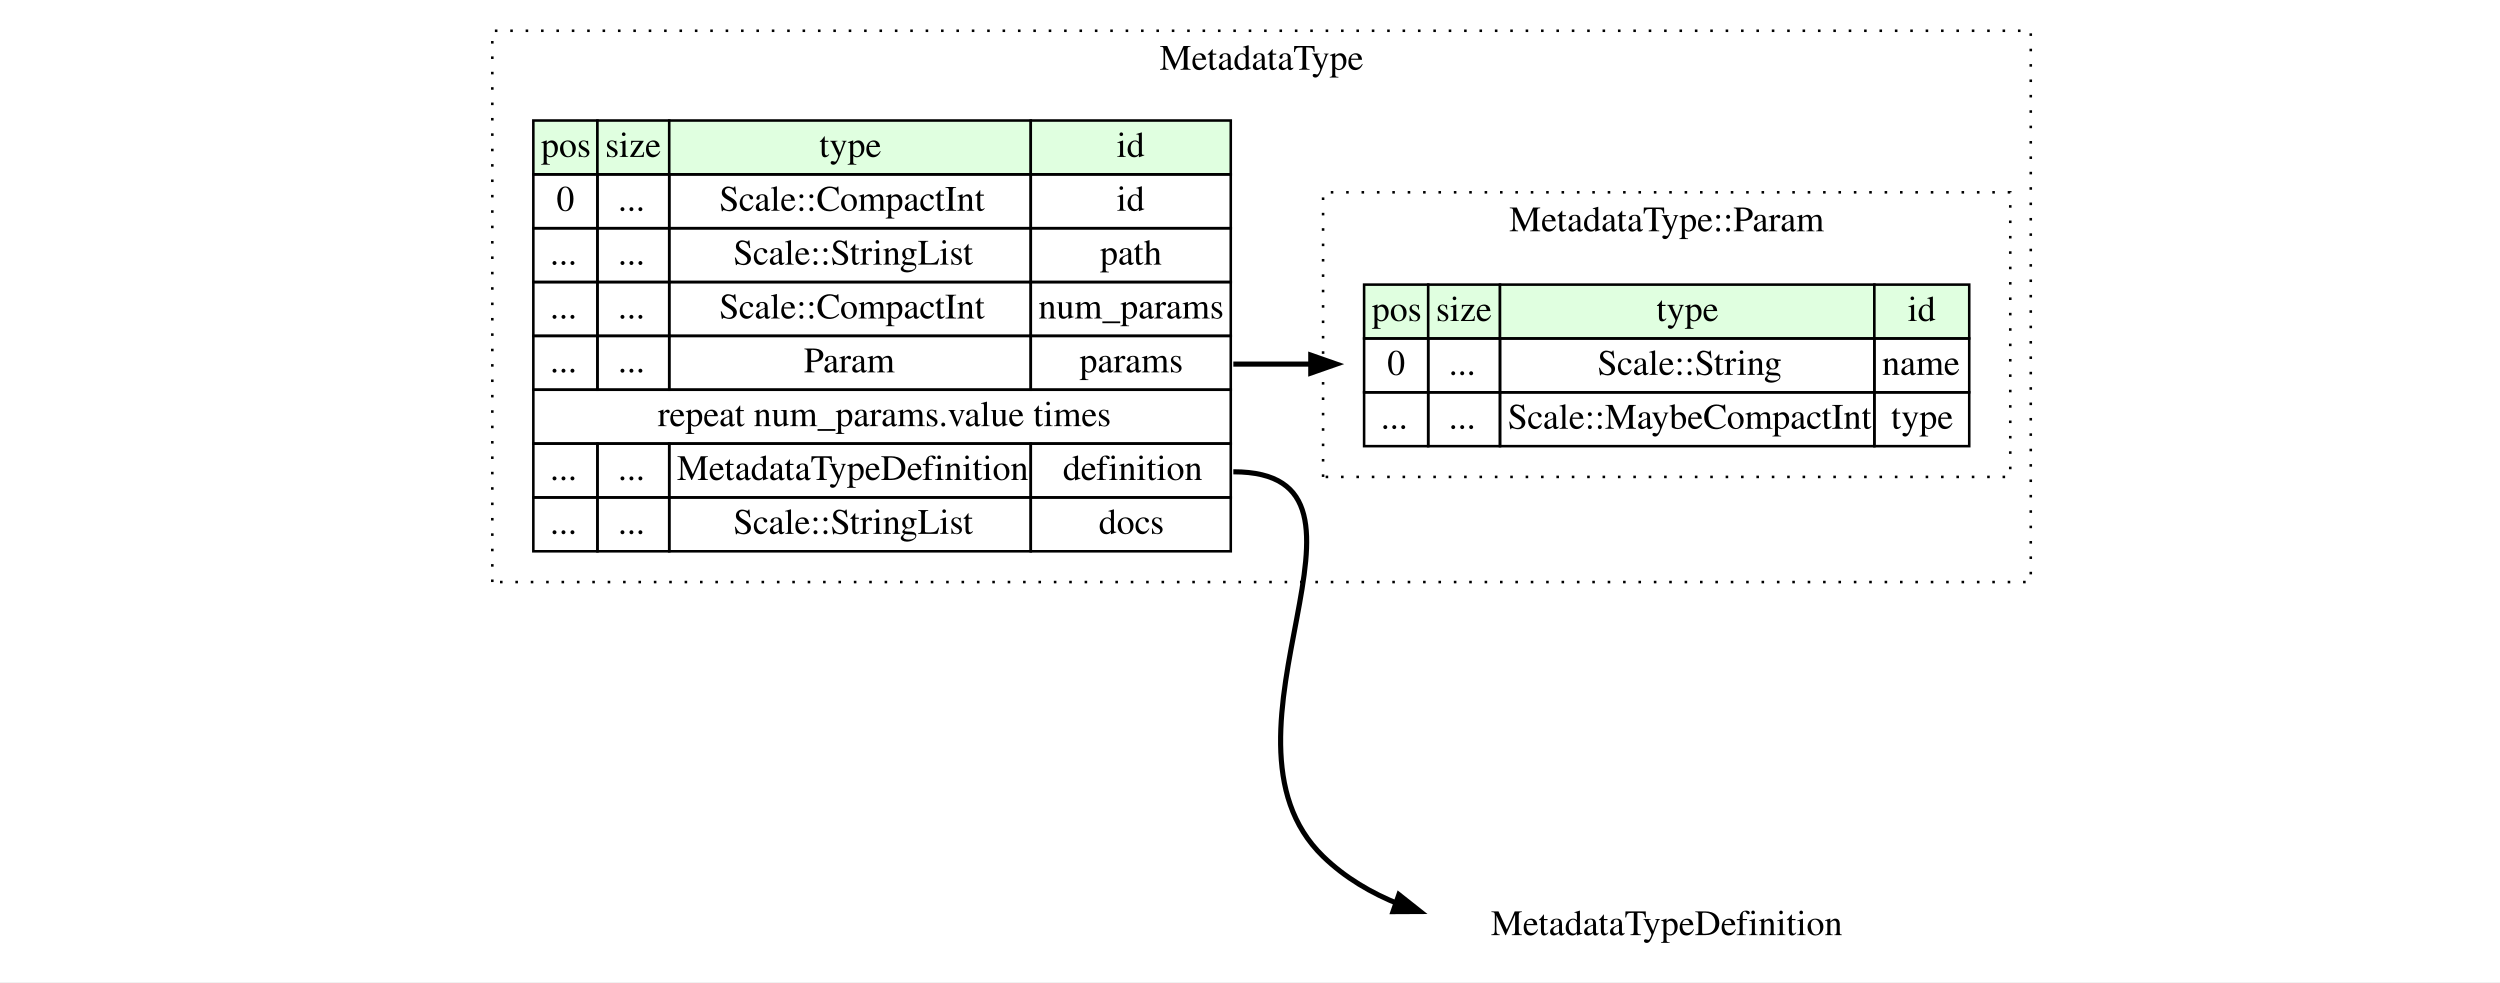
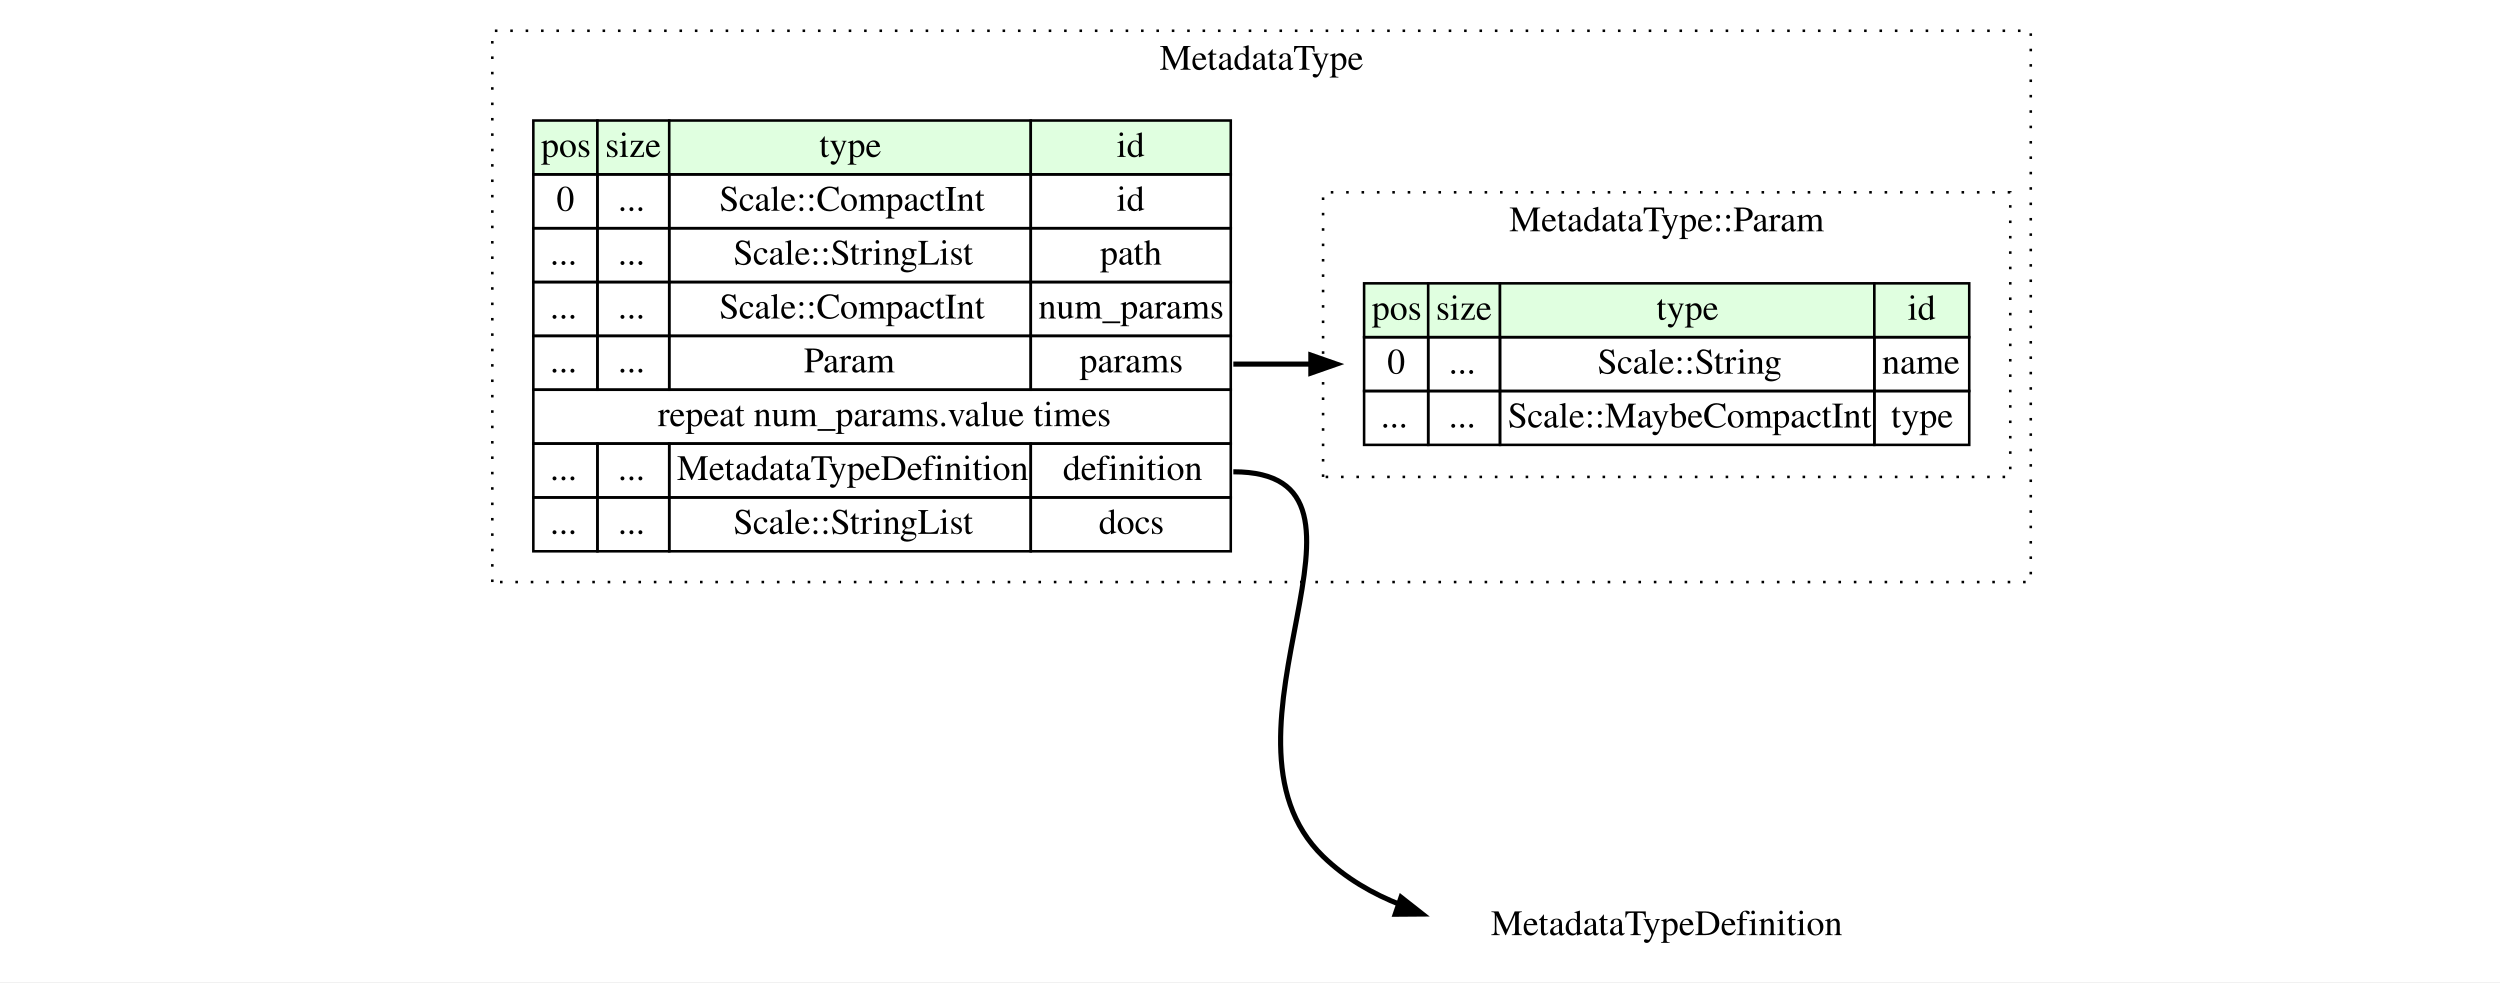
<svg xmlns="http://www.w3.org/2000/svg" xmlns:xlink="http://www.w3.org/1999/xlink" width="975pt" height="383pt" viewBox="0.00 0.00 975.00 383.00">
  <g id="graph0" class="graph" transform="scale(1 1) rotate(0) translate(4 379)">
    <polygon fill="white" stroke="none" points="-4,4 -4,-379 971,-379 971,4 -4,4" />
    <g id="clust1" class="cluster">
      <polygon fill="none" stroke="black" stroke-dasharray="1,5" points="188,-152 188,-367 788,-367 788,-152 188,-152" />
      <text text-anchor="middle" x="488" y="-351.8" font-family="Times,serif" font-size="14.00">MetadataType</text>
    </g>
    <g id="clust2" class="cluster">
      <polygon fill="none" stroke="black" stroke-dasharray="1,5" points="512,-193 512,-304 780,-304 780,-193 512,-193" />
      <text text-anchor="middle" x="646" y="-288.8" font-family="Times,serif" font-size="14.00">MetadataType::Param</text>
    </g>
    <g id="node1" class="node">
      <polygon fill="#e0ffe0" stroke="none" points="204,-311 204,-332 229,-332 229,-311 204,-311" />
      <polygon fill="none" stroke="black" points="204,-311 204,-332 229,-332 229,-311 204,-311" />
      <text text-anchor="start" x="207" y="-317.8" font-family="Times,serif" font-size="14.00">pos</text>
      <polygon fill="#e0ffe0" stroke="none" points="229,-311 229,-332 257,-332 257,-311 229,-311" />
      <polygon fill="none" stroke="black" points="229,-311 229,-332 257,-332 257,-311 229,-311" />
      <text text-anchor="start" x="232" y="-317.8" font-family="Times,serif" font-size="14.00">size</text>
      <polygon fill="#e0ffe0" stroke="none" points="257,-311 257,-332 398,-332 398,-311 257,-311" />
      <polygon fill="none" stroke="black" points="257,-311 257,-332 398,-332 398,-311 257,-311" />
      <text text-anchor="start" x="315.5" y="-317.8" font-family="Times,serif" font-size="14.00">type</text>
      <polygon fill="#e0ffe0" stroke="none" points="398,-311 398,-332 476,-332 476,-311 398,-311" />
      <polygon fill="none" stroke="black" points="398,-311 398,-332 476,-332 476,-311 398,-311" />
      <text text-anchor="start" x="431.5" y="-317.8" font-family="Times,serif" font-size="14.00">id</text>
      <polygon fill="none" stroke="black" points="204,-290 204,-311 229,-311 229,-290 204,-290" />
      <text text-anchor="start" x="213" y="-296.8" font-family="Times,serif" font-size="14.00">0</text>
      <polygon fill="none" stroke="black" points="229,-290 229,-311 257,-311 257,-290 229,-290" />
      <text text-anchor="start" x="237" y="-296.8" font-family="Times,serif" font-size="14.00">...</text>
      <polygon fill="none" stroke="black" points="257,-290 257,-311 398,-311 398,-290 257,-290" />
      <text text-anchor="start" x="276.5" y="-296.8" font-family="Times,serif" font-size="14.00">Scale::CompactInt</text>
      <polygon fill="none" stroke="black" points="398,-290 398,-311 476,-311 476,-290 398,-290" />
      <text text-anchor="start" x="431.5" y="-296.8" font-family="Times,serif" font-size="14.00">id</text>
      <polygon fill="none" stroke="black" points="204,-269 204,-290 229,-290 229,-269 204,-269" />
      <text text-anchor="start" x="210.5" y="-275.8" font-family="Times,serif" font-size="14.00">...</text>
      <polygon fill="none" stroke="black" points="229,-269 229,-290 257,-290 257,-269 229,-269" />
      <text text-anchor="start" x="237" y="-275.8" font-family="Times,serif" font-size="14.00">...</text>
      <polygon fill="none" stroke="black" points="257,-269 257,-290 398,-290 398,-269 257,-269" />
      <text text-anchor="start" x="282" y="-275.8" font-family="Times,serif" font-size="14.00">Scale::StringList</text>
      <polygon fill="none" stroke="black" points="398,-269 398,-290 476,-290 476,-269 398,-269" />
      <text text-anchor="start" x="425" y="-275.8" font-family="Times,serif" font-size="14.00">path</text>
      <polygon fill="none" stroke="black" points="204,-248 204,-269 229,-269 229,-248 204,-248" />
      <text text-anchor="start" x="210.5" y="-254.8" font-family="Times,serif" font-size="14.00">...</text>
      <polygon fill="none" stroke="black" points="229,-248 229,-269 257,-269 257,-248 229,-248" />
      <text text-anchor="start" x="237" y="-254.8" font-family="Times,serif" font-size="14.00">...</text>
      <polygon fill="none" stroke="black" points="257,-248 257,-269 398,-269 398,-248 257,-248" />
      <text text-anchor="start" x="276.5" y="-254.8" font-family="Times,serif" font-size="14.00">Scale::CompactInt</text>
      <polygon fill="none" stroke="black" points="398,-248 398,-269 476,-269 476,-248 398,-248" />
      <text text-anchor="start" x="401" y="-254.8" font-family="Times,serif" font-size="14.00">num_params</text>
      <polygon fill="none" stroke="black" points="204,-227 204,-248 229,-248 229,-227 204,-227" />
      <text text-anchor="start" x="210.5" y="-233.8" font-family="Times,serif" font-size="14.00">...</text>
      <polygon fill="none" stroke="black" points="229,-227 229,-248 257,-248 257,-227 229,-227" />
      <text text-anchor="start" x="237" y="-233.8" font-family="Times,serif" font-size="14.00">...</text>
      <polygon fill="none" stroke="black" points="257,-227 257,-248 398,-248 398,-227 257,-227" />
      <text text-anchor="start" x="309.5" y="-233.8" font-family="Times,serif" font-size="14.00">Param</text>
      <polygon fill="none" stroke="black" points="398,-227 398,-248 476,-248 476,-227 398,-227" />
      <text text-anchor="start" x="417" y="-233.8" font-family="Times,serif" font-size="14.00">params</text>
      <polygon fill="none" stroke="black" points="204,-206 204,-227 476,-227 476,-206 204,-206" />
      <text text-anchor="start" x="252.5" y="-212.8" font-family="Times,serif" font-size="14.00">repeat num_params.value times</text>
      <polygon fill="none" stroke="black" points="204,-185 204,-206 229,-206 229,-185 204,-185" />
      <text text-anchor="start" x="210.5" y="-191.8" font-family="Times,serif" font-size="14.00">...</text>
      <polygon fill="none" stroke="black" points="229,-185 229,-206 257,-206 257,-185 229,-185" />
      <text text-anchor="start" x="237" y="-191.8" font-family="Times,serif" font-size="14.00">...</text>
      <polygon fill="none" stroke="black" points="257,-185 257,-206 398,-206 398,-185 257,-185" />
      <text text-anchor="start" x="260" y="-191.8" font-family="Times,serif" font-size="14.00">MetadataTypeDefinition</text>
      <polygon fill="none" stroke="black" points="398,-185 398,-206 476,-206 476,-185 398,-185" />
      <text text-anchor="start" x="410.5" y="-191.8" font-family="Times,serif" font-size="14.00">definition</text>
      <polygon fill="none" stroke="black" points="204,-164 204,-185 229,-185 229,-164 204,-164" />
      <text text-anchor="start" x="210.5" y="-170.8" font-family="Times,serif" font-size="14.00">...</text>
      <polygon fill="none" stroke="black" points="229,-164 229,-185 257,-185 257,-164 229,-164" />
      <text text-anchor="start" x="237" y="-170.8" font-family="Times,serif" font-size="14.00">...</text>
      <polygon fill="none" stroke="black" points="257,-164 257,-185 398,-185 398,-164 257,-164" />
      <text text-anchor="start" x="282" y="-170.8" font-family="Times,serif" font-size="14.00">Scale::StringList</text>
      <polygon fill="none" stroke="black" points="398,-164 398,-185 476,-185 476,-164 398,-164" />
      <text text-anchor="start" x="424.5" y="-170.8" font-family="Times,serif" font-size="14.00">docs</text>
    </g>
    <g id="node2" class="node">
-       <polygon fill="#e0ffe0" stroke="none" points="528,-247 528,-268 553,-268 553,-247 528,-247" />
-       <polygon fill="none" stroke="black" points="528,-247 528,-268 553,-268 553,-247 528,-247" />
-       <text text-anchor="start" x="531" y="-253.8" font-family="Times,serif" font-size="14.00">pos</text>
-       <polygon fill="#e0ffe0" stroke="none" points="553,-247 553,-268 581,-268 581,-247 553,-247" />
-       <polygon fill="none" stroke="black" points="553,-247 553,-268 581,-268 581,-247 553,-247" />
-       <text text-anchor="start" x="556" y="-253.8" font-family="Times,serif" font-size="14.00">size</text>
-       <polygon fill="#e0ffe0" stroke="none" points="581,-247 581,-268 727,-268 727,-247 581,-247" />
-       <polygon fill="none" stroke="black" points="581,-247 581,-268 727,-268 727,-247 581,-247" />
-       <text text-anchor="start" x="642" y="-253.8" font-family="Times,serif" font-size="14.00">type</text>
-       <polygon fill="#e0ffe0" stroke="none" points="727,-247 727,-268 764,-268 764,-247 727,-247" />
-       <polygon fill="none" stroke="black" points="727,-247 727,-268 764,-268 764,-247 727,-247" />
-       <text text-anchor="start" x="740" y="-253.8" font-family="Times,serif" font-size="14.00">id</text>
-       <polygon fill="none" stroke="black" points="528,-226 528,-247 553,-247 553,-226 528,-226" />
-       <text text-anchor="start" x="537" y="-232.8" font-family="Times,serif" font-size="14.00">0</text>
-       <polygon fill="none" stroke="black" points="553,-226 553,-247 581,-247 581,-226 553,-226" />
-       <text text-anchor="start" x="561" y="-232.8" font-family="Times,serif" font-size="14.00">...</text>
-       <polygon fill="none" stroke="black" points="581,-226 581,-247 727,-247 727,-226 581,-226" />
-       <text text-anchor="start" x="619" y="-232.8" font-family="Times,serif" font-size="14.00">Scale::String</text>
-       <polygon fill="none" stroke="black" points="727,-226 727,-247 764,-247 764,-226 727,-226" />
-       <text text-anchor="start" x="730" y="-232.8" font-family="Times,serif" font-size="14.00">name</text>
-       <polygon fill="none" stroke="black" points="528,-205 528,-226 553,-226 553,-205 528,-205" />
-       <text text-anchor="start" x="534.5" y="-211.8" font-family="Times,serif" font-size="14.00">...</text>
-       <polygon fill="none" stroke="black" points="553,-205 553,-226 581,-226 581,-205 553,-205" />
-       <text text-anchor="start" x="561" y="-211.8" font-family="Times,serif" font-size="14.00">...</text>
-       <polygon fill="none" stroke="black" points="581,-205 581,-226 727,-226 727,-205 581,-205" />
-       <text text-anchor="start" x="584" y="-211.8" font-family="Times,serif" font-size="14.00">Scale::MaybeCompactInt</text>
-       <polygon fill="none" stroke="black" points="727,-205 727,-226 764,-226 764,-205 727,-205" />
-       <text text-anchor="start" x="733.5" y="-211.8" font-family="Times,serif" font-size="14.00">type</text>
+       <polygon fill="#e0ffe0" stroke="none" points="528,-247.5 528,-268.5 553,-268.5 553,-247.5 528,-247.5" />
+       <polygon fill="none" stroke="black" points="528,-247.5 528,-268.5 553,-268.5 553,-247.5 528,-247.5" />
+       <text text-anchor="start" x="531" y="-254.3" font-family="Times,serif" font-size="14.00">pos</text>
+       <polygon fill="#e0ffe0" stroke="none" points="553,-247.5 553,-268.5 581,-268.5 581,-247.5 553,-247.5" />
+       <polygon fill="none" stroke="black" points="553,-247.5 553,-268.5 581,-268.5 581,-247.5 553,-247.5" />
+       <text text-anchor="start" x="556" y="-254.3" font-family="Times,serif" font-size="14.00">size</text>
+       <polygon fill="#e0ffe0" stroke="none" points="581,-247.5 581,-268.5 727,-268.5 727,-247.5 581,-247.5" />
+       <polygon fill="none" stroke="black" points="581,-247.5 581,-268.5 727,-268.5 727,-247.5 581,-247.5" />
+       <text text-anchor="start" x="642" y="-254.3" font-family="Times,serif" font-size="14.00">type</text>
+       <polygon fill="#e0ffe0" stroke="none" points="727,-247.5 727,-268.5 764,-268.5 764,-247.5 727,-247.5" />
+       <polygon fill="none" stroke="black" points="727,-247.5 727,-268.5 764,-268.5 764,-247.5 727,-247.5" />
+       <text text-anchor="start" x="740" y="-254.3" font-family="Times,serif" font-size="14.00">id</text>
+       <polygon fill="none" stroke="black" points="528,-226.5 528,-247.5 553,-247.5 553,-226.5 528,-226.5" />
+       <text text-anchor="start" x="537" y="-233.3" font-family="Times,serif" font-size="14.00">0</text>
+       <polygon fill="none" stroke="black" points="553,-226.5 553,-247.5 581,-247.5 581,-226.5 553,-226.5" />
+       <text text-anchor="start" x="561" y="-233.3" font-family="Times,serif" font-size="14.00">...</text>
+       <polygon fill="none" stroke="black" points="581,-226.5 581,-247.5 727,-247.5 727,-226.5 581,-226.5" />
+       <text text-anchor="start" x="619" y="-233.3" font-family="Times,serif" font-size="14.00">Scale::String</text>
+       <polygon fill="none" stroke="black" points="727,-226.5 727,-247.5 764,-247.5 764,-226.5 727,-226.5" />
+       <text text-anchor="start" x="730" y="-233.3" font-family="Times,serif" font-size="14.00">name</text>
+       <polygon fill="none" stroke="black" points="528,-205.5 528,-226.5 553,-226.5 553,-205.5 528,-205.5" />
+       <text text-anchor="start" x="534.5" y="-212.3" font-family="Times,serif" font-size="14.00">...</text>
+       <polygon fill="none" stroke="black" points="553,-205.5 553,-226.5 581,-226.5 581,-205.5 553,-205.5" />
+       <text text-anchor="start" x="561" y="-212.3" font-family="Times,serif" font-size="14.00">...</text>
+       <polygon fill="none" stroke="black" points="581,-205.5 581,-226.5 727,-226.5 727,-205.5 581,-205.5" />
+       <text text-anchor="start" x="584" y="-212.3" font-family="Times,serif" font-size="14.00">Scale::MaybeCompactInt</text>
+       <polygon fill="none" stroke="black" points="727,-205.5 727,-226.5 764,-226.5 764,-205.5 727,-205.5" />
+       <text text-anchor="start" x="733.5" y="-212.3" font-family="Times,serif" font-size="14.00">type</text>
    </g>
    <g id="edge4" class="edge">
-       <path fill="none" stroke="black" stroke-width="2" d="M477,-237C487.39,-237 498.14,-237 508.95,-237" />
-       <polygon fill="black" stroke="black" stroke-width="2" points="507.2,-240.5 517.2,-237 507.2,-233.5 507.2,-240.5" />
+       <path fill="none" stroke="black" stroke-width="2" d="M477,-237C487.5,-237 498.37,-237 509.3,-237" />
+       <polygon fill="black" stroke="black" stroke-width="2" points="507.23,-240.5 517.23,-237 507.23,-233.5 507.23,-240.5" />
    </g>
    <g id="node6" class="node">
      <text text-anchor="middle" x="646" y="-14.3" font-family="Times,serif" font-size="14.00">
        <a xlink:href="sect-metadata#img-metadata-type-definition" xlink:title="MetadataTypeDefinition">
                MetadataTypeDefinition
              </a>
      </text>
    </g>
    <g id="edge6" class="edge">
-       <path fill="none" stroke="black" stroke-width="2" d="M477,-195C545.46,-195 462.9,-92.7 512,-45 520.52,-36.73 530.83,-30.66 541.91,-26.26" />
-       <polygon fill="black" stroke="black" stroke-width="2" points="541.56,-30.09 549.87,-23.52 539.28,-23.47 541.56,-30.09" />
+       <path fill="none" stroke="black" stroke-width="2" d="M477,-195C545.46,-195 462.9,-92.7 512,-45 520.69,-36.56 531.26,-30.41 542.6,-25.99" />
+       <polygon fill="black" stroke="black" stroke-width="2" points="542.4,-29.08 550.74,-22.53 540.14,-22.45 542.4,-29.08" />
    </g>
  </g>
</svg>
